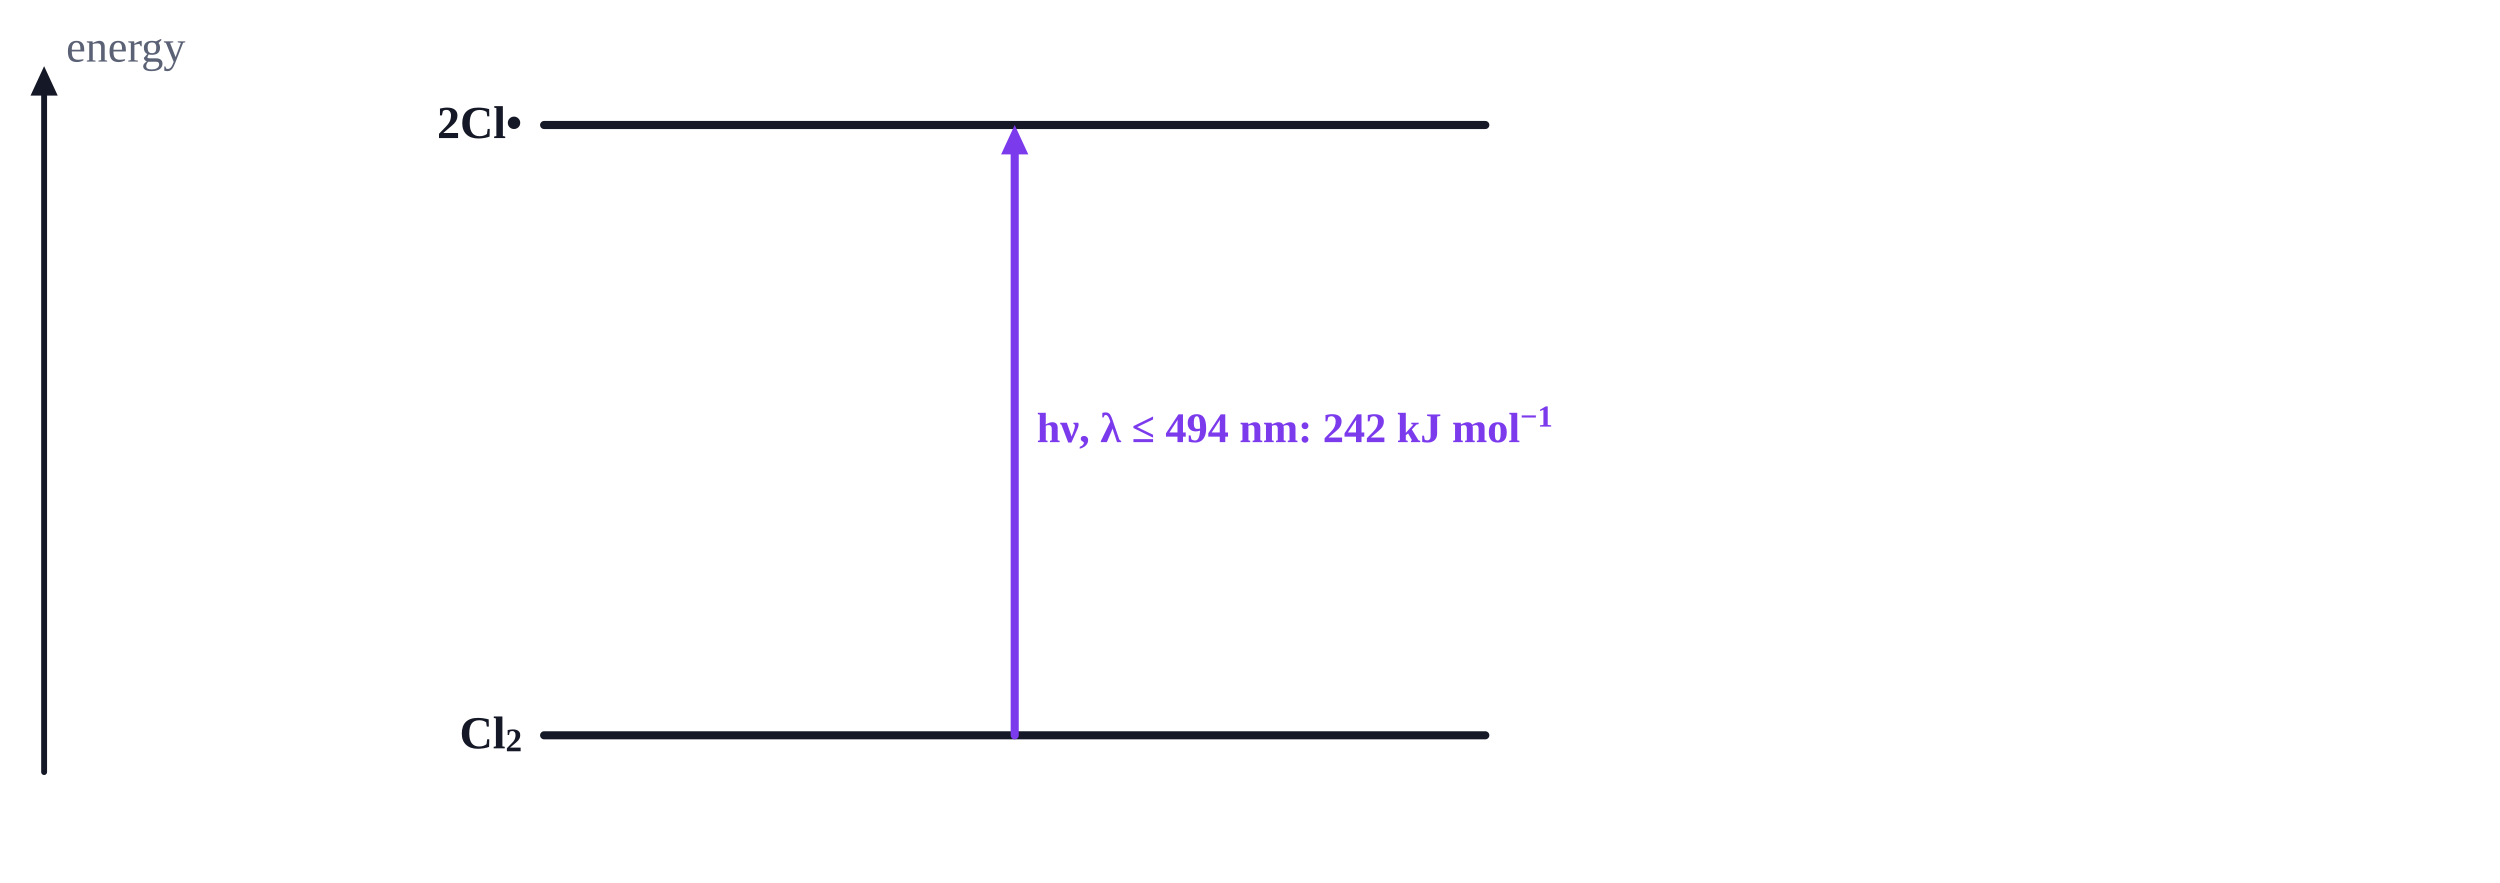
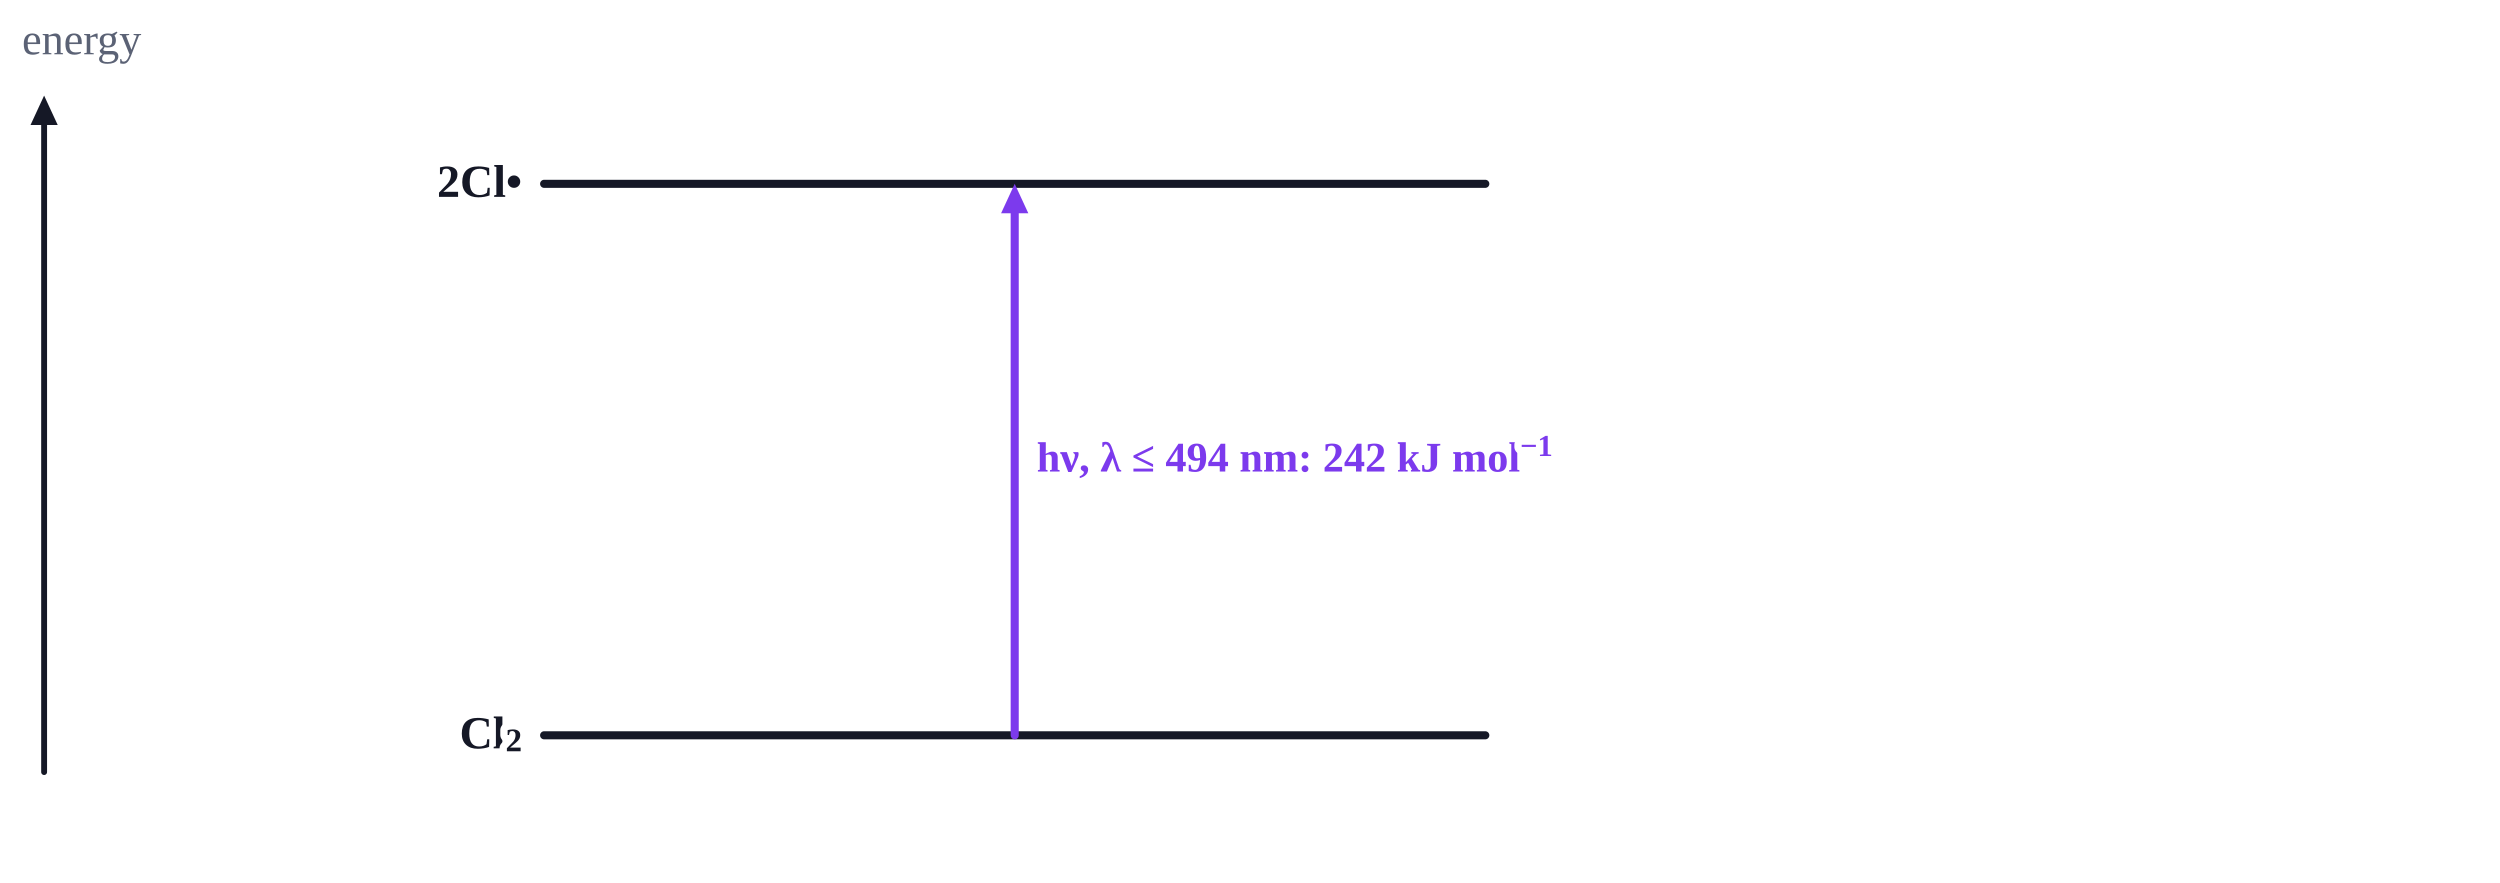
<svg xmlns="http://www.w3.org/2000/svg" viewBox="0 0 680.0 240.0" width="680.0" height="240.0" role="img" aria-label="Energy diagram: Cl₂ at the bottom, 2Cl• 242 kJ mol⁻¹ above, with a photon arrow of 494 nm reaching it." style="color:var(--vx-ink, #151826);font-family:inherit;max-width:100%;height:auto">
-   <path d="M12.0 210.0 L12.0 25.2" stroke="var(--vx-ink, #151826)" stroke-width="1.6" stroke-linecap="round" fill="none" />
-   <path d="M12.0 18.0 L15.7 26.0 L8.3 26.0 Z" fill="var(--vx-ink, #151826)" />
-   <text x="18.0" y="14.0" font-size="12" font-weight="500" text-anchor="start" dominant-baseline="middle" fill="var(--vx-soft, #5b6275)">energy</text>
+   <path d="M12.0 210.0 L12.0 33.2" stroke="var(--vx-ink, #151826)" stroke-width="1.6" stroke-linecap="round" fill="none" />
+   <path d="M12.0 26.0 L15.7 34.0 L8.3 34.0 Z" fill="var(--vx-ink, #151826)" />
+   <text x="6.0" y="12.0" font-size="12" font-weight="500" text-anchor="start" dominant-baseline="middle" fill="var(--vx-soft, #5b6275)">energy</text>
  <path d="M148.0 200.0 L404.0 200.0" stroke="var(--vx-ink, #151826)" stroke-width="2.2" stroke-linecap="round" fill="none" />
-   <text x="142.0" y="200.0" font-size="12.5" font-weight="600" text-anchor="end" dominant-baseline="middle" fill="var(--vx-ink, #151826)">Cl<tspan baseline-shift="sub" font-size="9.0">2</tspan>
+   <path d="M148.0 50.0 L404.0 50.0" stroke="var(--vx-ink, #151826)" stroke-width="2.2" stroke-linecap="round" fill="none" />
+   <path d="M276.0 200.0 L276.0 57.2" stroke="var(--vx-a5, #7c3aed)" stroke-width="2.2" stroke-linecap="round" fill="none" />
+   <path d="M276.0 50.0 L279.7 58.0 L272.3 58.0 Z" fill="var(--vx-a5, #7c3aed)" />
+   <text x="142.0" y="200.0" font-size="12.5" font-weight="600" text-anchor="end" dominant-baseline="middle" fill="var(--vx-ink, #151826)" stroke="var(--vx-card, #fff)" stroke-width="4" stroke-linejoin="round" paint-order="stroke">Cl<tspan baseline-shift="sub" font-size="9.0">2</tspan>
  </text>
-   <path d="M148.0 34.0 L404.0 34.0" stroke="var(--vx-ink, #151826)" stroke-width="2.2" stroke-linecap="round" fill="none" />
-   <text x="142.0" y="34.0" font-size="12.5" font-weight="600" text-anchor="end" dominant-baseline="middle" fill="var(--vx-ink, #151826)">2Cl•</text>
-   <path d="M276.0 200.0 L276.0 41.2" stroke="var(--vx-a5, #7c3aed)" stroke-width="2.2" stroke-linecap="round" fill="none" />
-   <path d="M276.0 34.0 L279.7 42.0 L272.3 42.0 Z" fill="var(--vx-a5, #7c3aed)" />
-   <text x="282.0" y="117.0" font-size="11.5" font-weight="700" text-anchor="start" dominant-baseline="middle" fill="var(--vx-a5, #7c3aed)">hν, λ ≤ 494 nm: 242 kJ mol<tspan baseline-shift="super" font-size="8.3">−1</tspan>
+   <text x="142.0" y="50.0" font-size="12.5" font-weight="600" text-anchor="end" dominant-baseline="middle" fill="var(--vx-ink, #151826)" stroke="var(--vx-card, #fff)" stroke-width="4" stroke-linejoin="round" paint-order="stroke">2Cl•</text>
+   <text x="282.0" y="125.0" font-size="11.5" font-weight="700" text-anchor="start" dominant-baseline="middle" fill="var(--vx-a5, #7c3aed)" stroke="var(--vx-card, #fff)" stroke-width="4" stroke-linejoin="round" paint-order="stroke">hν, λ ≤ 494 nm: 242 kJ mol<tspan baseline-shift="super" font-size="8.3">−1</tspan>
  </text>
</svg>
